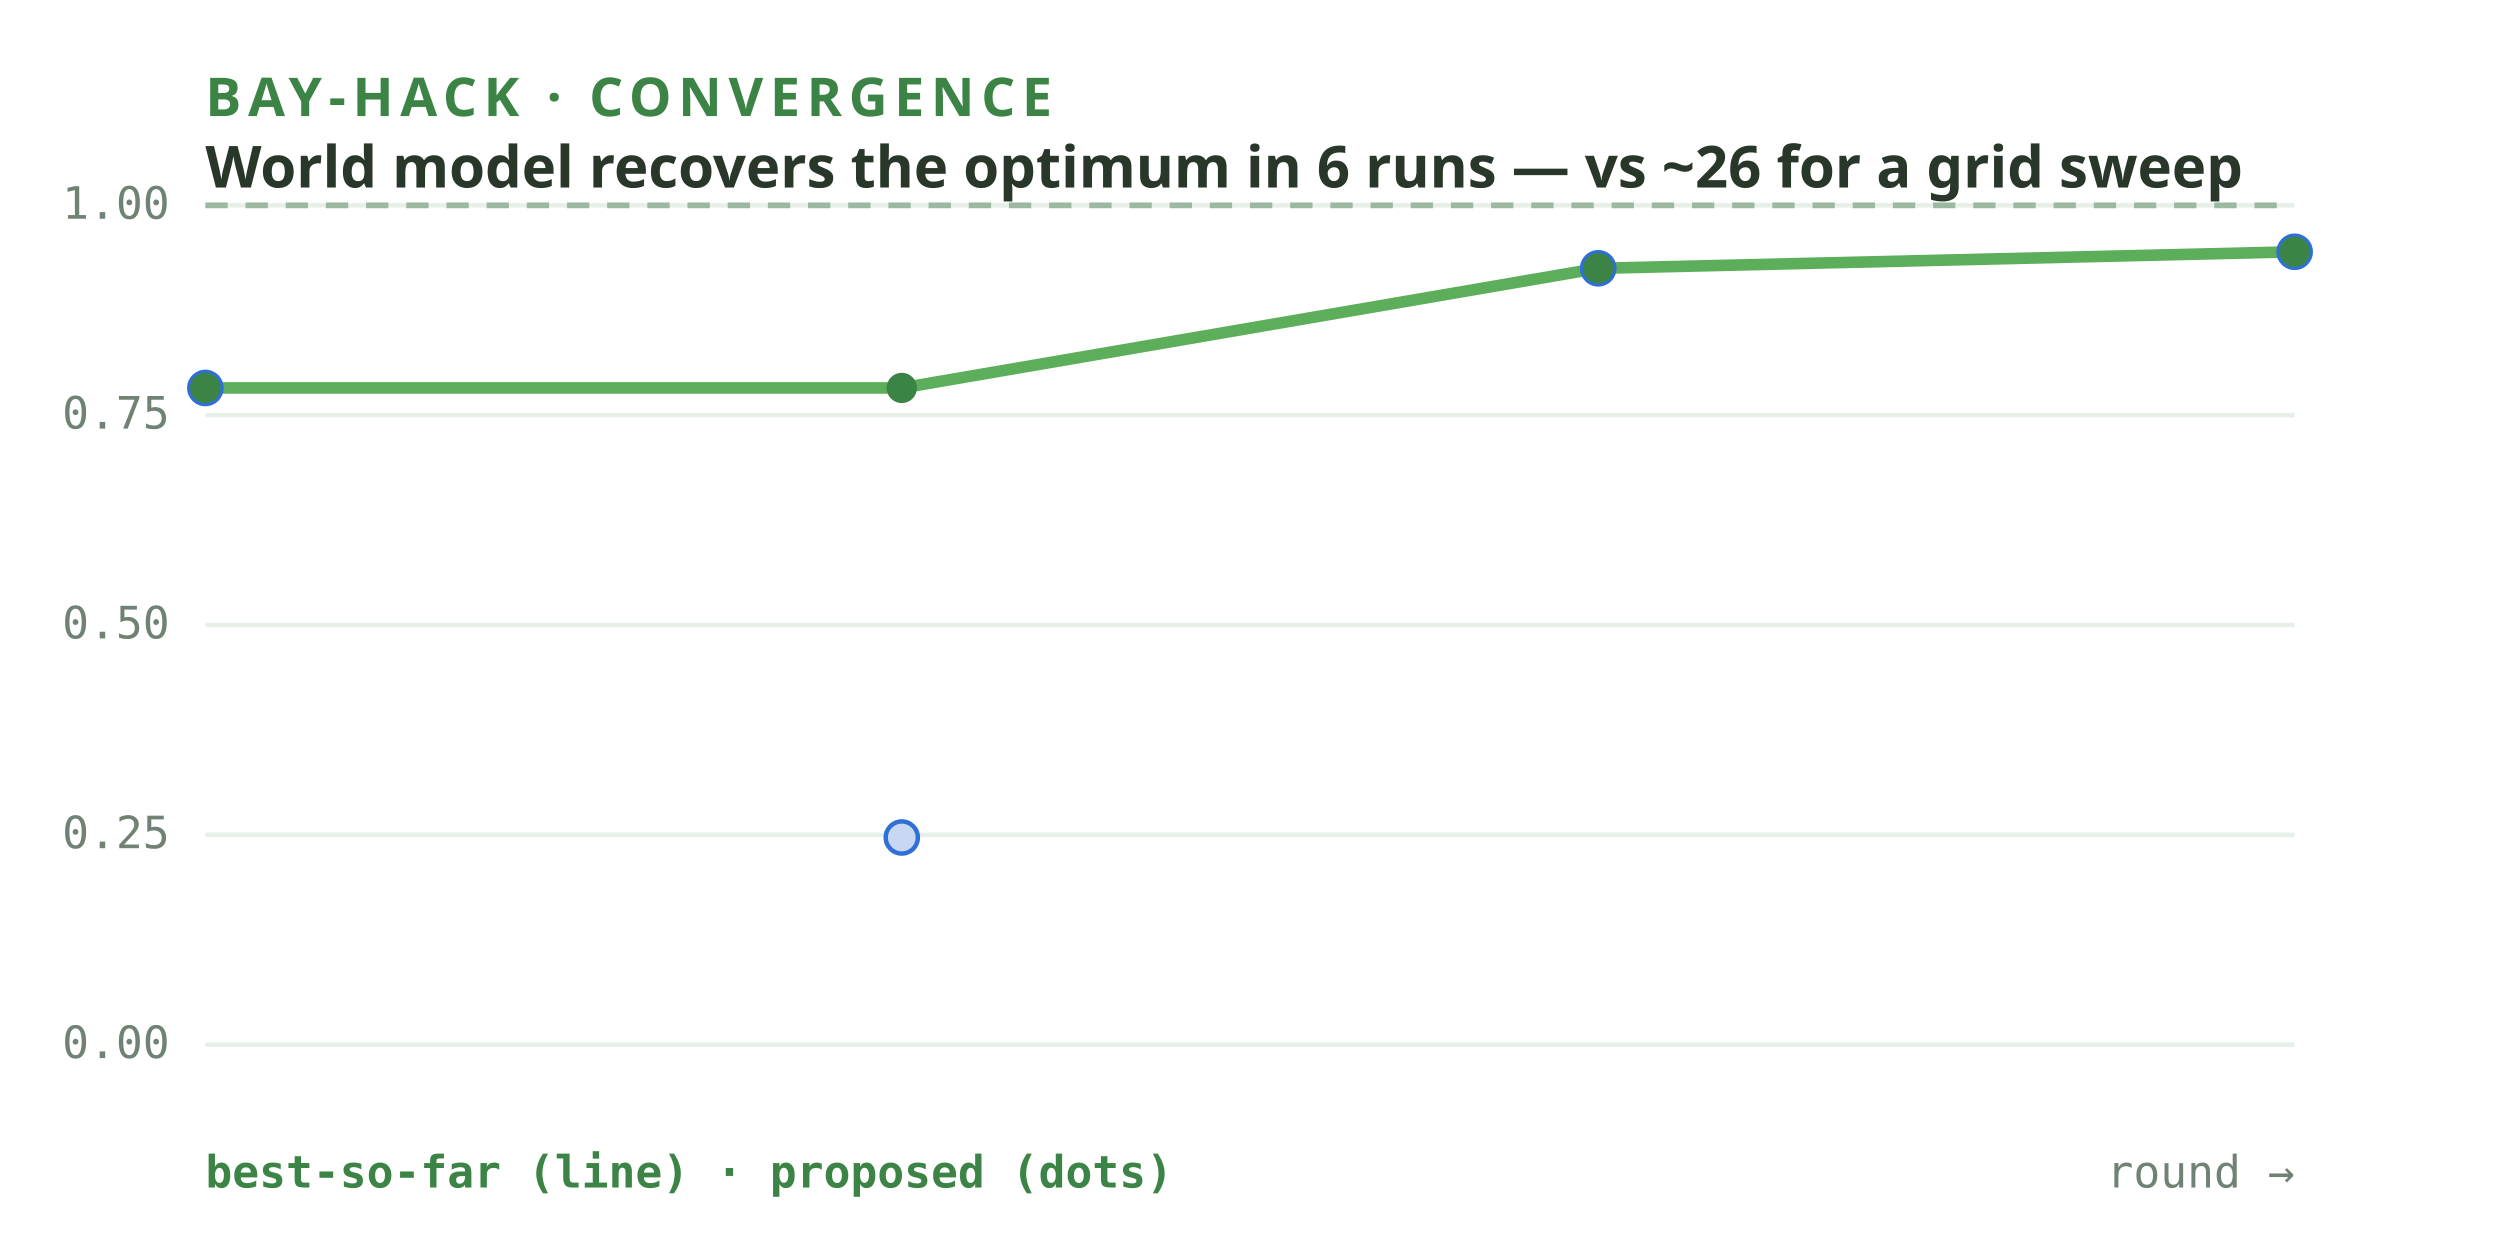
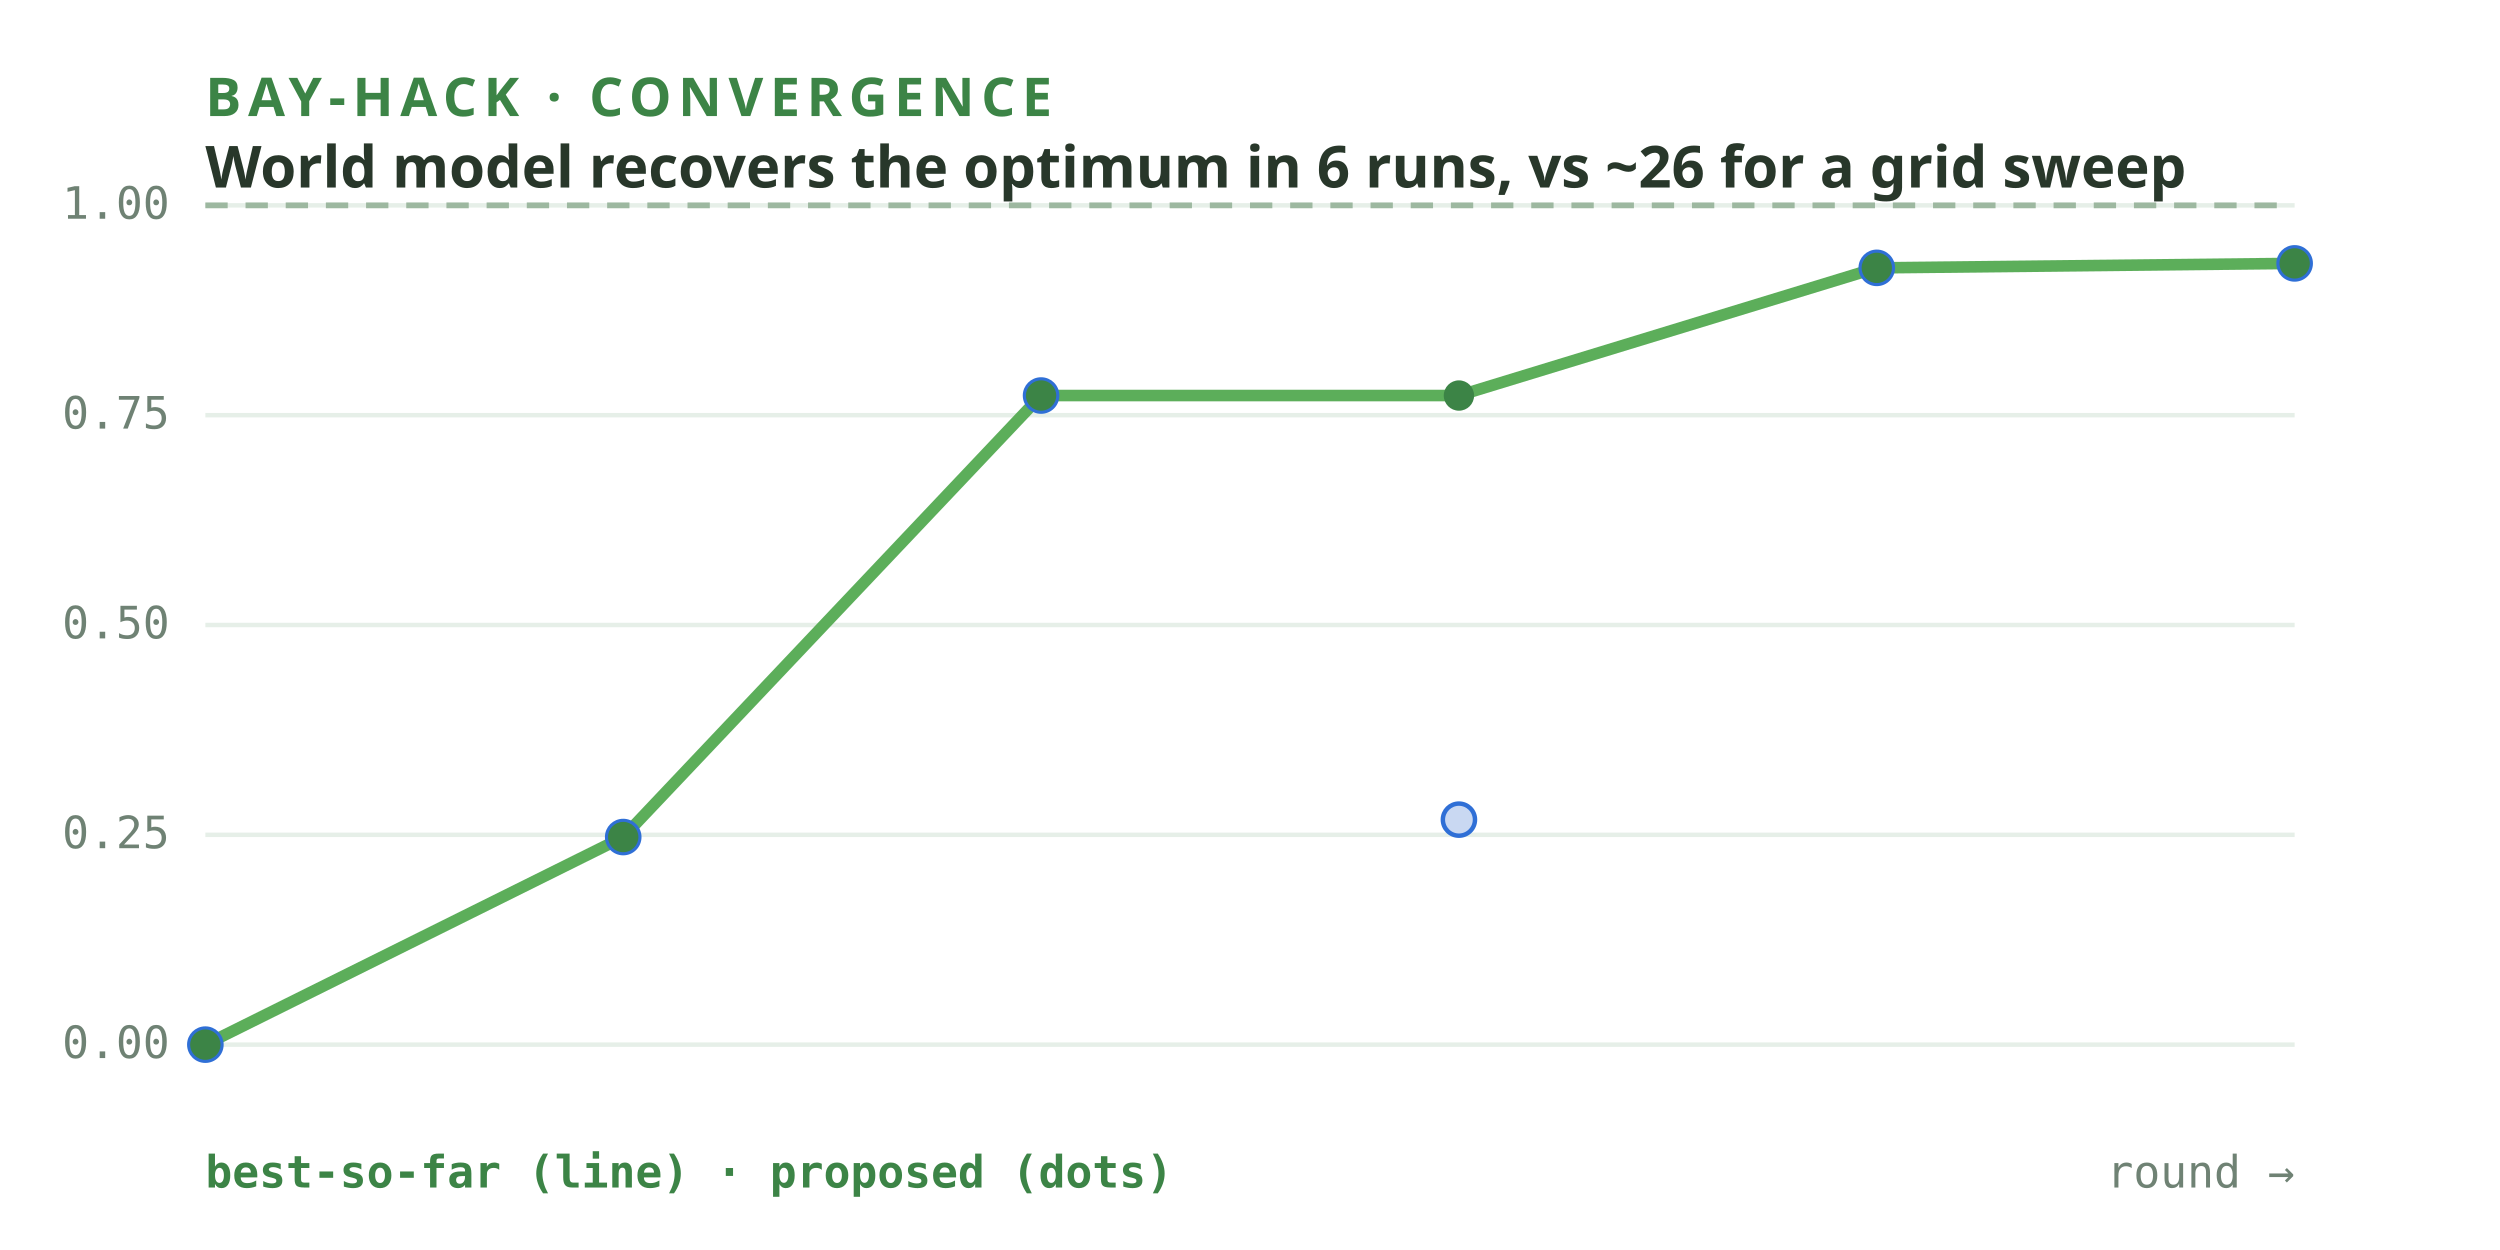
<svg xmlns="http://www.w3.org/2000/svg" viewBox="0 0 560 280" font-family="Manrope,system-ui,sans-serif">
  <rect width="560" height="280" fill="#ffffff" />
  <text x="46" y="26" fill="#3c8446" font-size="12" font-weight="800" letter-spacing="1.5">BAY-HACK · CONVERGENCE</text>
-   <text x="46" y="42" fill="#28372a" font-size="13" font-weight="800">World model recovers the optimum in 6 runs — vs ~26 for a grid sweep</text>
+   <text x="46" y="42" fill="#28372a" font-size="13" font-weight="800">World model recovers the optimum in 6 runs, vs ~26 for a grid sweep</text>
  <line x1="46" y1="234.0" x2="514" y2="234.0" stroke="#e6efe8" stroke-width="1" />
  <text x="38" y="237.0" fill="#6f8274" font-size="10" text-anchor="end" font-family="monospace">0.00</text>
  <line x1="46" y1="187.0" x2="514" y2="187.0" stroke="#e6efe8" stroke-width="1" />
  <text x="38" y="190.0" fill="#6f8274" font-size="10" text-anchor="end" font-family="monospace">0.25</text>
  <line x1="46" y1="140.0" x2="514" y2="140.0" stroke="#e6efe8" stroke-width="1" />
  <text x="38" y="143.0" fill="#6f8274" font-size="10" text-anchor="end" font-family="monospace">0.50</text>
  <line x1="46" y1="93.0" x2="514" y2="93.0" stroke="#e6efe8" stroke-width="1" />
  <text x="38" y="96.0" fill="#6f8274" font-size="10" text-anchor="end" font-family="monospace">0.75</text>
  <line x1="46" y1="46.0" x2="514" y2="46.0" stroke="#e6efe8" stroke-width="1" />
  <text x="38" y="49.0" fill="#6f8274" font-size="10" text-anchor="end" font-family="monospace">1.00</text>
  <line x1="46" y1="46.0" x2="514" y2="46.0" stroke="#9db8a0" stroke-dasharray="5 4" stroke-width="1.3" />
-   <polyline points="46.0,86.9 202.0,86.9 358.0,60.1 514.0,56.4" fill="none" stroke="#5cae5a" stroke-width="2.6" />
-   <circle cx="46.0" cy="86.9" r="3.6" fill="#c9d8f2" stroke="#2f6fd6" stroke-width="1" />
-   <circle cx="202.0" cy="187.6" r="3.6" fill="#c9d8f2" stroke="#2f6fd6" stroke-width="1" />
-   <circle cx="358.0" cy="60.1" r="3.6" fill="#c9d8f2" stroke="#2f6fd6" stroke-width="1" />
-   <circle cx="514.0" cy="56.4" r="3.6" fill="#c9d8f2" stroke="#2f6fd6" stroke-width="1" />
-   <circle cx="46.0" cy="86.9" r="3.4" fill="#3c8446" />
-   <circle cx="202.0" cy="86.9" r="3.4" fill="#3c8446" />
-   <circle cx="358.0" cy="60.1" r="3.4" fill="#3c8446" />
-   <circle cx="514.0" cy="56.4" r="3.4" fill="#3c8446" />
+   <polyline points="46.0,234.0 139.6,187.5 233.2,88.6 326.8,88.6 420.4,60.0 514.0,59.0" fill="none" stroke="#5cae5a" stroke-width="2.6" />
+   <circle cx="46.0" cy="234.0" r="3.6" fill="#c9d8f2" stroke="#2f6fd6" stroke-width="1" />
+   <circle cx="139.6" cy="187.5" r="3.6" fill="#c9d8f2" stroke="#2f6fd6" stroke-width="1" />
+   <circle cx="233.2" cy="88.6" r="3.6" fill="#c9d8f2" stroke="#2f6fd6" stroke-width="1" />
+   <circle cx="326.8" cy="183.6" r="3.6" fill="#c9d8f2" stroke="#2f6fd6" stroke-width="1" />
+   <circle cx="420.4" cy="60.0" r="3.6" fill="#c9d8f2" stroke="#2f6fd6" stroke-width="1" />
+   <circle cx="514.0" cy="59.0" r="3.6" fill="#c9d8f2" stroke="#2f6fd6" stroke-width="1" />
+   <circle cx="46.0" cy="234.0" r="3.4" fill="#3c8446" />
+   <circle cx="139.6" cy="187.5" r="3.4" fill="#3c8446" />
+   <circle cx="233.2" cy="88.6" r="3.4" fill="#3c8446" />
+   <circle cx="326.8" cy="88.6" r="3.4" fill="#3c8446" />
+   <circle cx="420.4" cy="60.0" r="3.4" fill="#3c8446" />
+   <circle cx="514.0" cy="59.0" r="3.4" fill="#3c8446" />
  <text x="514" y="266" fill="#6f8274" font-size="10" text-anchor="end" font-family="monospace">round →</text>
  <text x="46" y="266" fill="#3c8446" font-size="10" font-family="monospace" font-weight="600">best-so-far (line) · proposed (dots)</text>
</svg>
